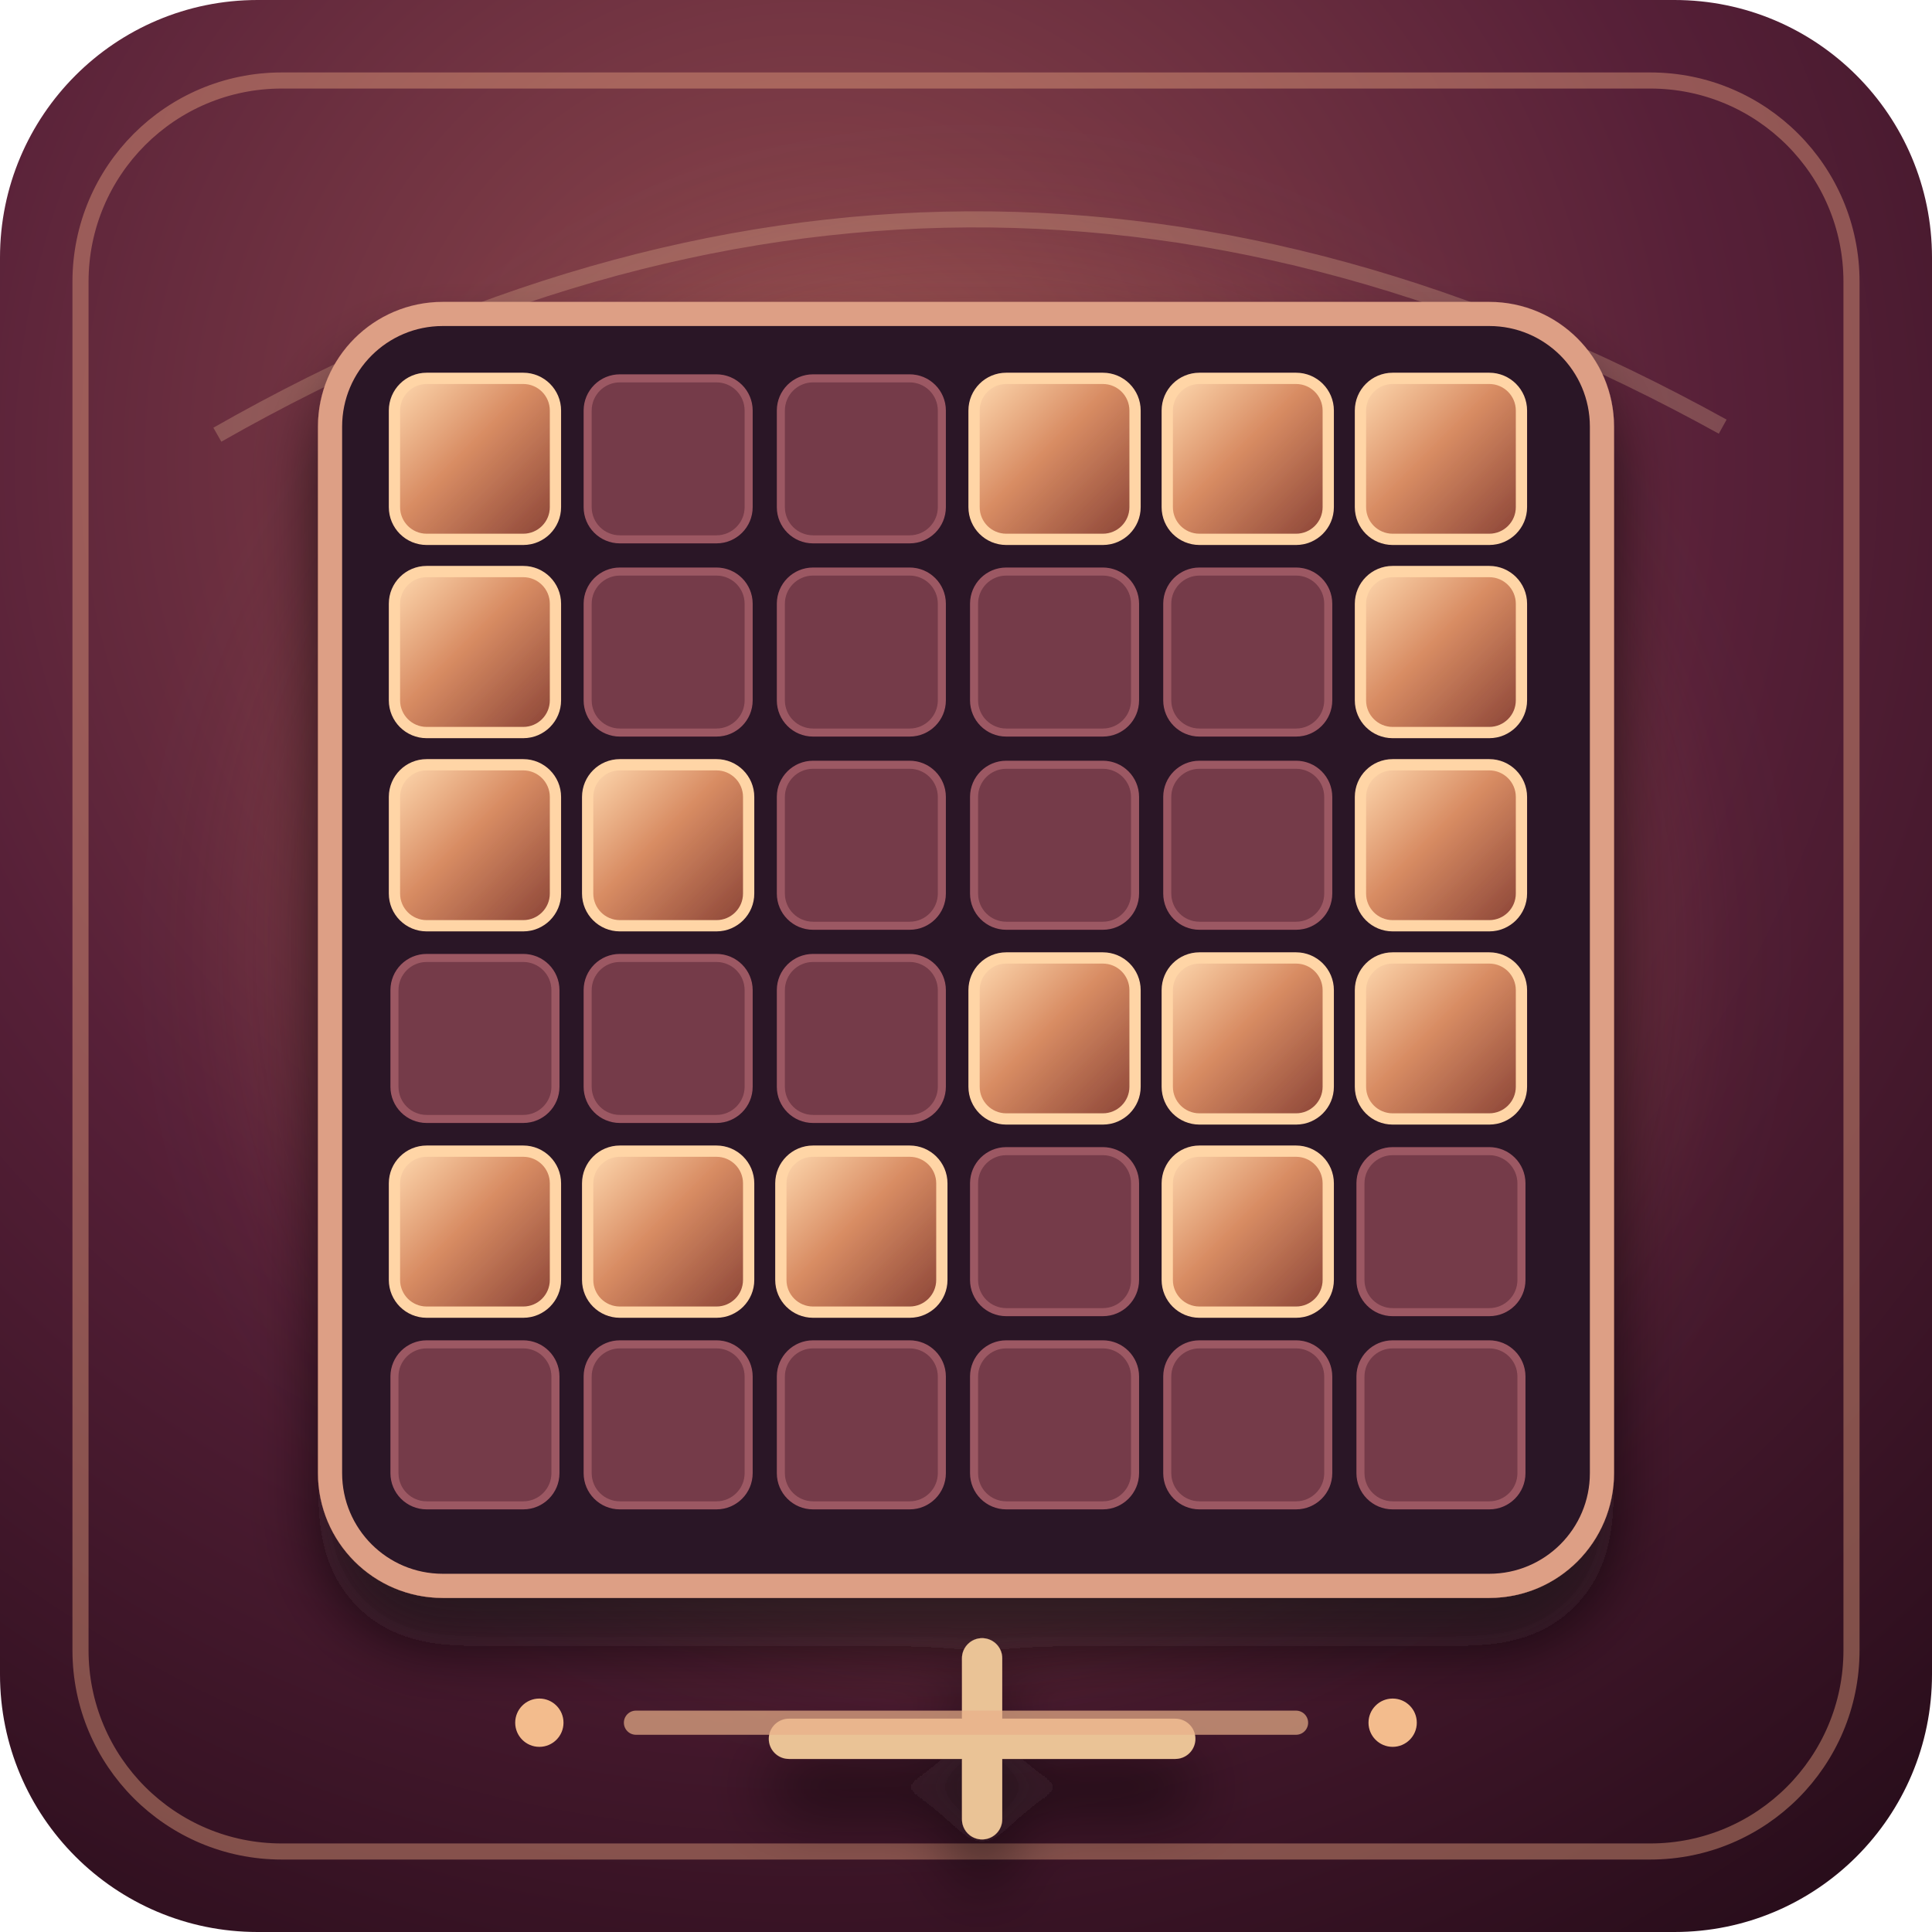
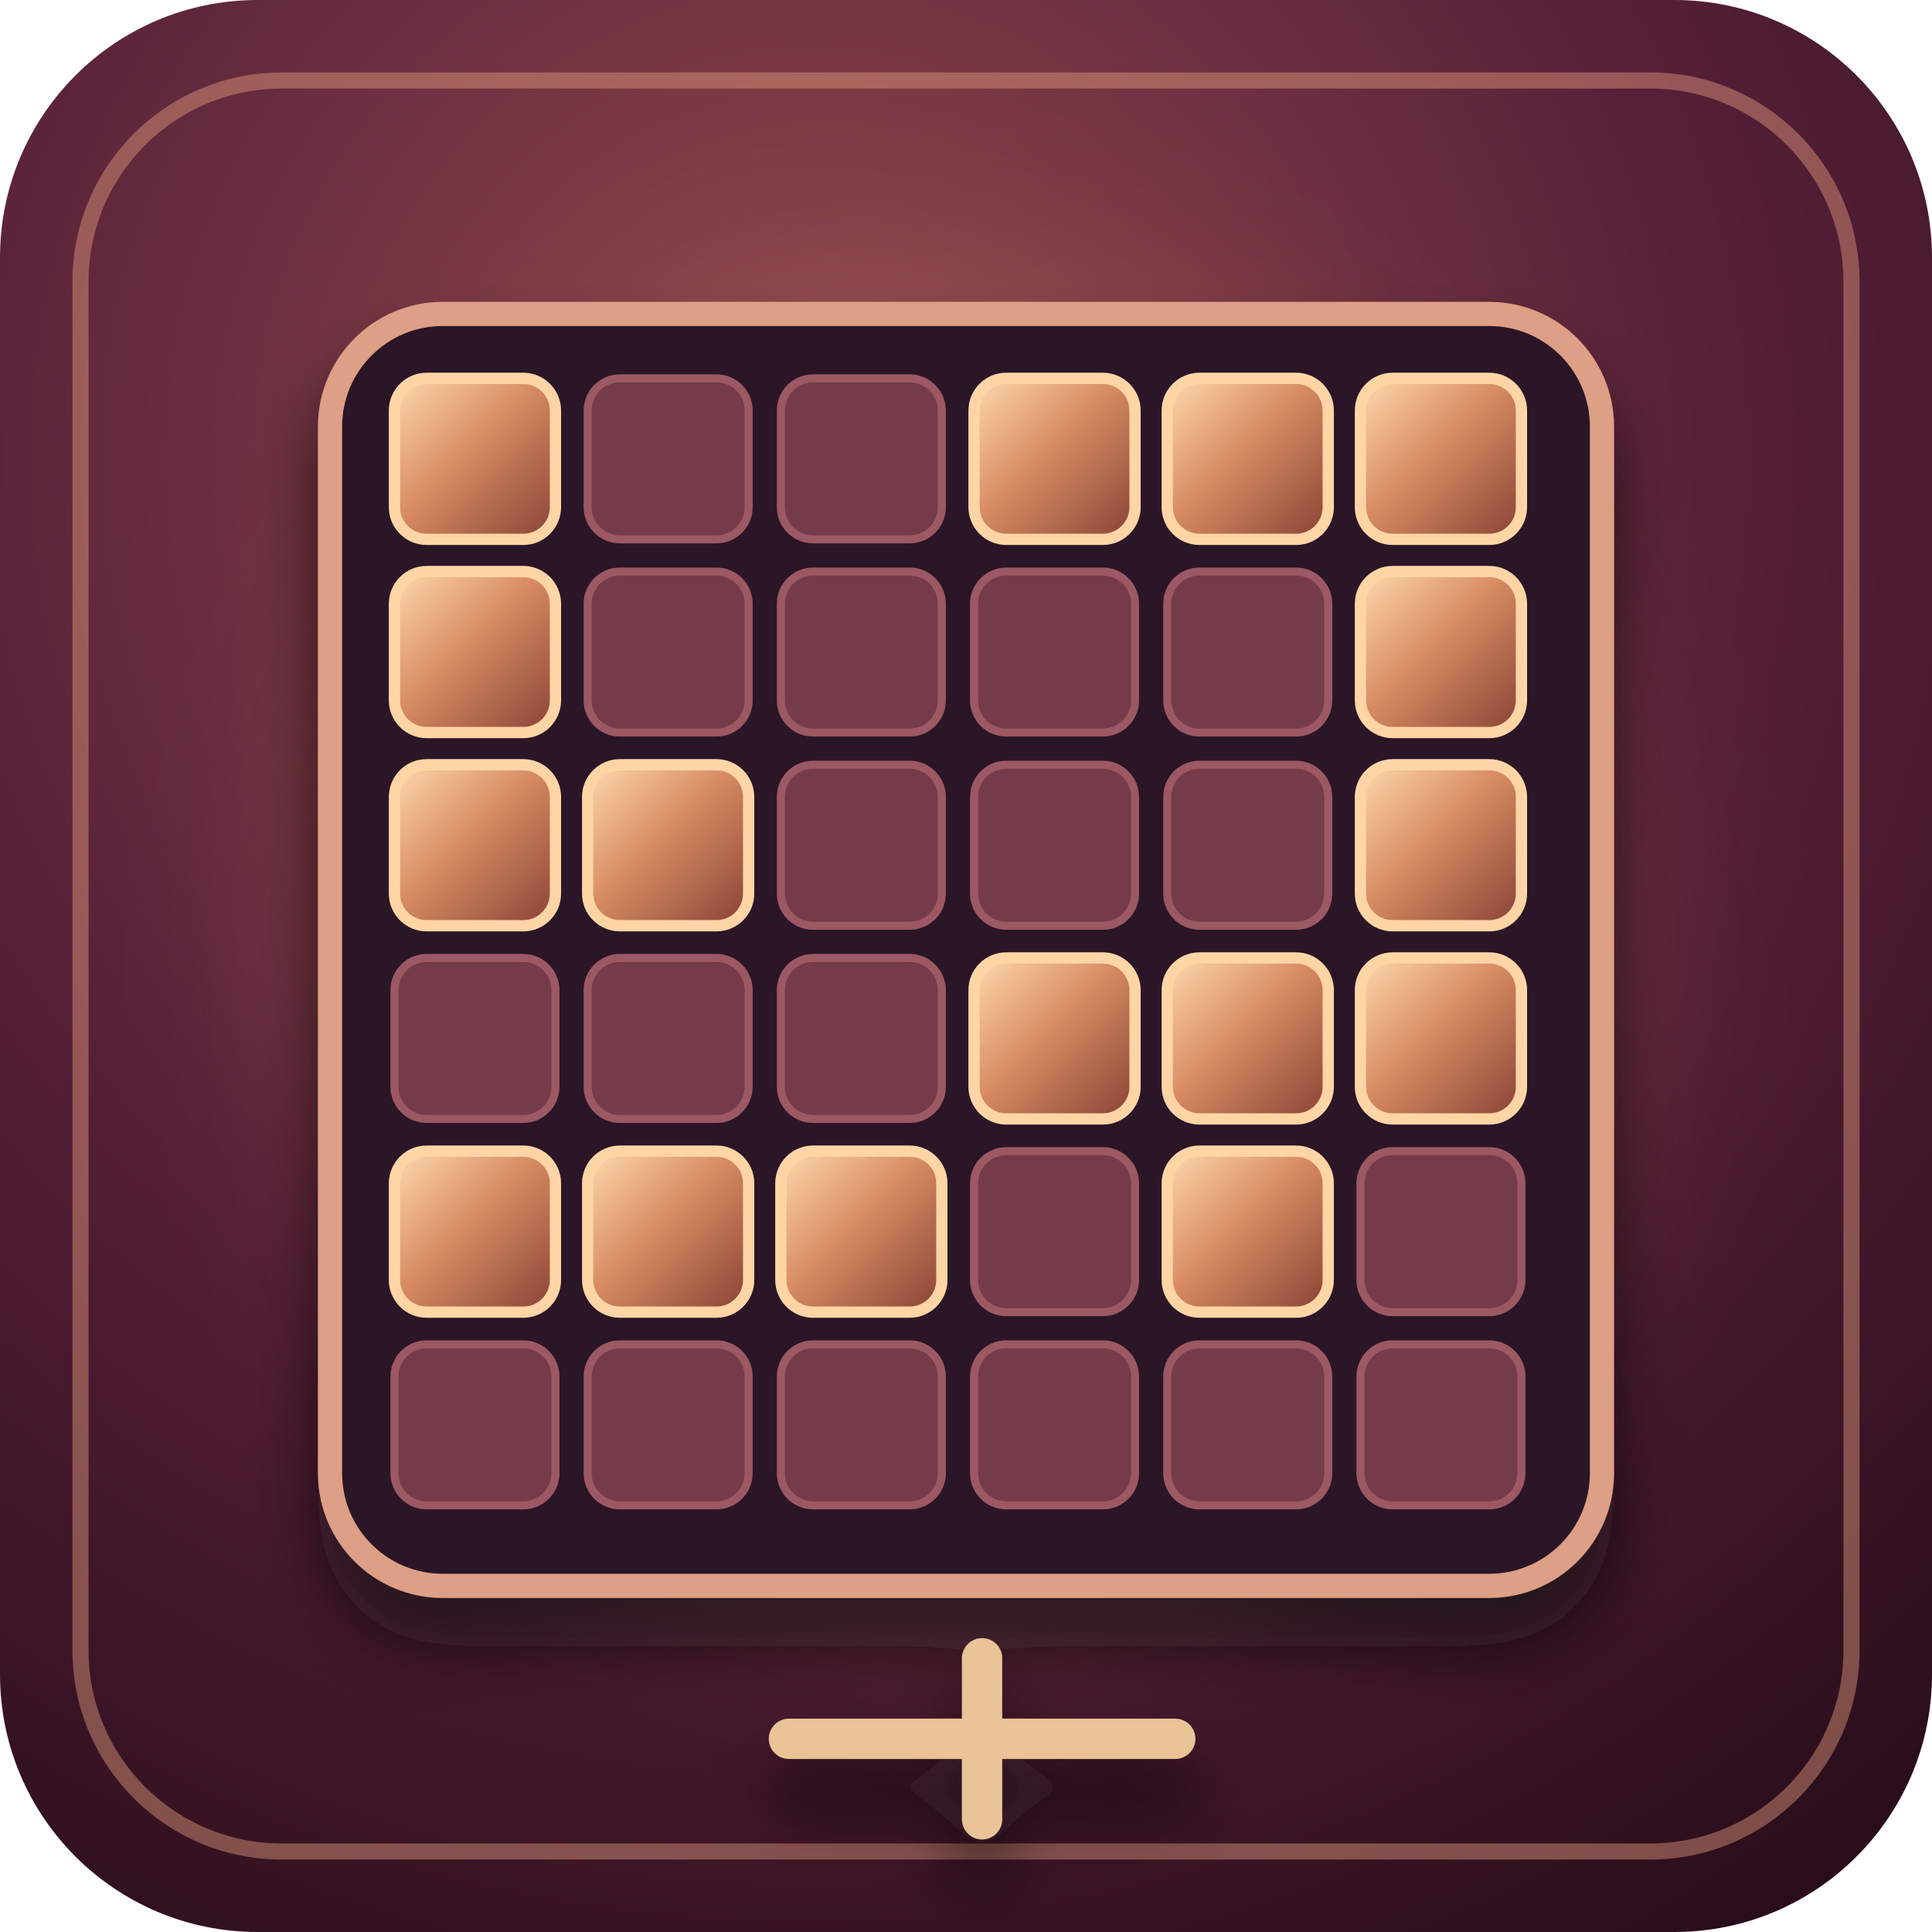
<svg xmlns="http://www.w3.org/2000/svg" viewBox="0 0 240 240" role="img" aria-label="Block Grid Overview">
  <defs>
    <radialGradient id="bg" cx=".42" cy=".24" r=".94">
      <stop stop-color="#904a4d" />
      <stop offset=".5" stop-color="#572038" />
      <stop offset="1" stop-color="#240b18" />
    </radialGradient>
    <linearGradient id="copper" x1="0" y1="0" x2="1" y2="1">
      <stop stop-color="#ffdab0" />
      <stop offset=".45" stop-color="#d88c63" />
      <stop offset="1" stop-color="#884135" />
    </linearGradient>
    <linearGradient id="panel" x1="0" y1="0" x2="1" y2="1">
      <stop stop-color="#863a4d" />
      <stop offset="1" stop-color="#431b33" />
    </linearGradient>
    <linearGradient id="light" x1="0" y1="0" x2="1" y2="1">
      <stop stop-color="#ffeac5" />
      <stop offset="1" stop-color="#a96854" />
    </linearGradient>
    <filter id="glow" x="-60%" y="-60%" width="220%" height="220%">
      <feGaussianBlur stdDeviation="9" />
    </filter>
    <filter id="shadow" x="-30%" y="-30%" width="160%" height="170%">
      <feDropShadow dx="0" dy="6" stdDeviation="4" flood-color="#190813" flood-opacity=".65" />
    </filter>
  </defs>
  <rect width="240" height="240" rx="32" fill="url(#bg)" />
  <circle cx="120" cy="118" r="86" fill="#cb7658" opacity=".19" filter="url(#glow)" />
  <rect x="10" y="10" width="220" height="220" rx="25" fill="none" stroke="#e59f7d" stroke-opacity=".44" stroke-width="2" />
-   <path d="M27 54Q120 1 214 53" fill="none" stroke="#ffd5a6" stroke-opacity=".24" stroke-width="2" />
  <g filter="url(#shadow)">
    <g transform="translate(41 39)">
      <rect width="158" height="158" rx="14" fill="#2c1426" stroke="#dd9f85" stroke-width="3" />
      <g fill="#753b48" stroke="#9c5964" stroke-width="1">
        <rect x="8" y="8" width="20" height="20" rx="4" />
        <rect x="32" y="8" width="20" height="20" rx="4" />
        <rect x="56" y="8" width="20" height="20" rx="4" />
        <rect x="80" y="8" width="20" height="20" rx="4" />
        <rect x="104" y="8" width="20" height="20" rx="4" />
        <rect x="128" y="8" width="20" height="20" rx="4" />
        <rect x="8" y="32" width="20" height="20" rx="4" />
        <rect x="32" y="32" width="20" height="20" rx="4" />
        <rect x="56" y="32" width="20" height="20" rx="4" />
        <rect x="80" y="32" width="20" height="20" rx="4" />
        <rect x="104" y="32" width="20" height="20" rx="4" />
        <rect x="128" y="32" width="20" height="20" rx="4" />
        <rect x="8" y="56" width="20" height="20" rx="4" />
        <rect x="32" y="56" width="20" height="20" rx="4" />
        <rect x="56" y="56" width="20" height="20" rx="4" />
        <rect x="80" y="56" width="20" height="20" rx="4" />
        <rect x="104" y="56" width="20" height="20" rx="4" />
        <rect x="128" y="56" width="20" height="20" rx="4" />
        <rect x="8" y="80" width="20" height="20" rx="4" />
        <rect x="32" y="80" width="20" height="20" rx="4" />
        <rect x="56" y="80" width="20" height="20" rx="4" />
        <rect x="80" y="80" width="20" height="20" rx="4" />
        <rect x="104" y="80" width="20" height="20" rx="4" />
        <rect x="128" y="80" width="20" height="20" rx="4" />
        <rect x="8" y="104" width="20" height="20" rx="4" />
        <rect x="32" y="104" width="20" height="20" rx="4" />
        <rect x="56" y="104" width="20" height="20" rx="4" />
        <rect x="80" y="104" width="20" height="20" rx="4" />
        <rect x="104" y="104" width="20" height="20" rx="4" />
        <rect x="128" y="104" width="20" height="20" rx="4" />
        <rect x="8" y="128" width="20" height="20" rx="4" />
        <rect x="32" y="128" width="20" height="20" rx="4" />
        <rect x="56" y="128" width="20" height="20" rx="4" />
        <rect x="80" y="128" width="20" height="20" rx="4" />
        <rect x="104" y="128" width="20" height="20" rx="4" />
        <rect x="128" y="128" width="20" height="20" rx="4" />
      </g>
      <g fill="url(#copper)" stroke="#ffd5a6" stroke-width="1.4">
        <rect x="8" y="8" width="20" height="20" rx="4" />
        <rect x="8" y="32" width="20" height="20" rx="4" />
        <rect x="8" y="56" width="20" height="20" rx="4" />
        <rect x="32" y="56" width="20" height="20" rx="4" />
        <rect x="8" y="104" width="20" height="20" rx="4" />
        <rect x="32" y="104" width="20" height="20" rx="4" />
        <rect x="56" y="104" width="20" height="20" rx="4" />
        <rect x="80" y="80" width="20" height="20" rx="4" />
        <rect x="104" y="80" width="20" height="20" rx="4" />
        <rect x="104" y="104" width="20" height="20" rx="4" />
        <rect x="128" y="80" width="20" height="20" rx="4" />
        <rect x="128" y="56" width="20" height="20" rx="4" />
        <rect x="128" y="32" width="20" height="20" rx="4" />
        <rect x="128" y="8" width="20" height="20" rx="4" />
        <rect x="104" y="8" width="20" height="20" rx="4" />
        <rect x="80" y="8" width="20" height="20" rx="4" />
      </g>
      <path d="M57 177h48m-24-10v20" stroke="#eac396" stroke-width="5" stroke-linecap="round" />
    </g>
  </g>
-   <path d="M79 214H161" stroke="#e8b08a" stroke-opacity=".7" stroke-width="3" stroke-linecap="round" />
-   <circle cx="67" cy="214" r="3" fill="#f3bc8d" />
-   <circle cx="173" cy="214" r="3" fill="#f3bc8d" />
</svg>
